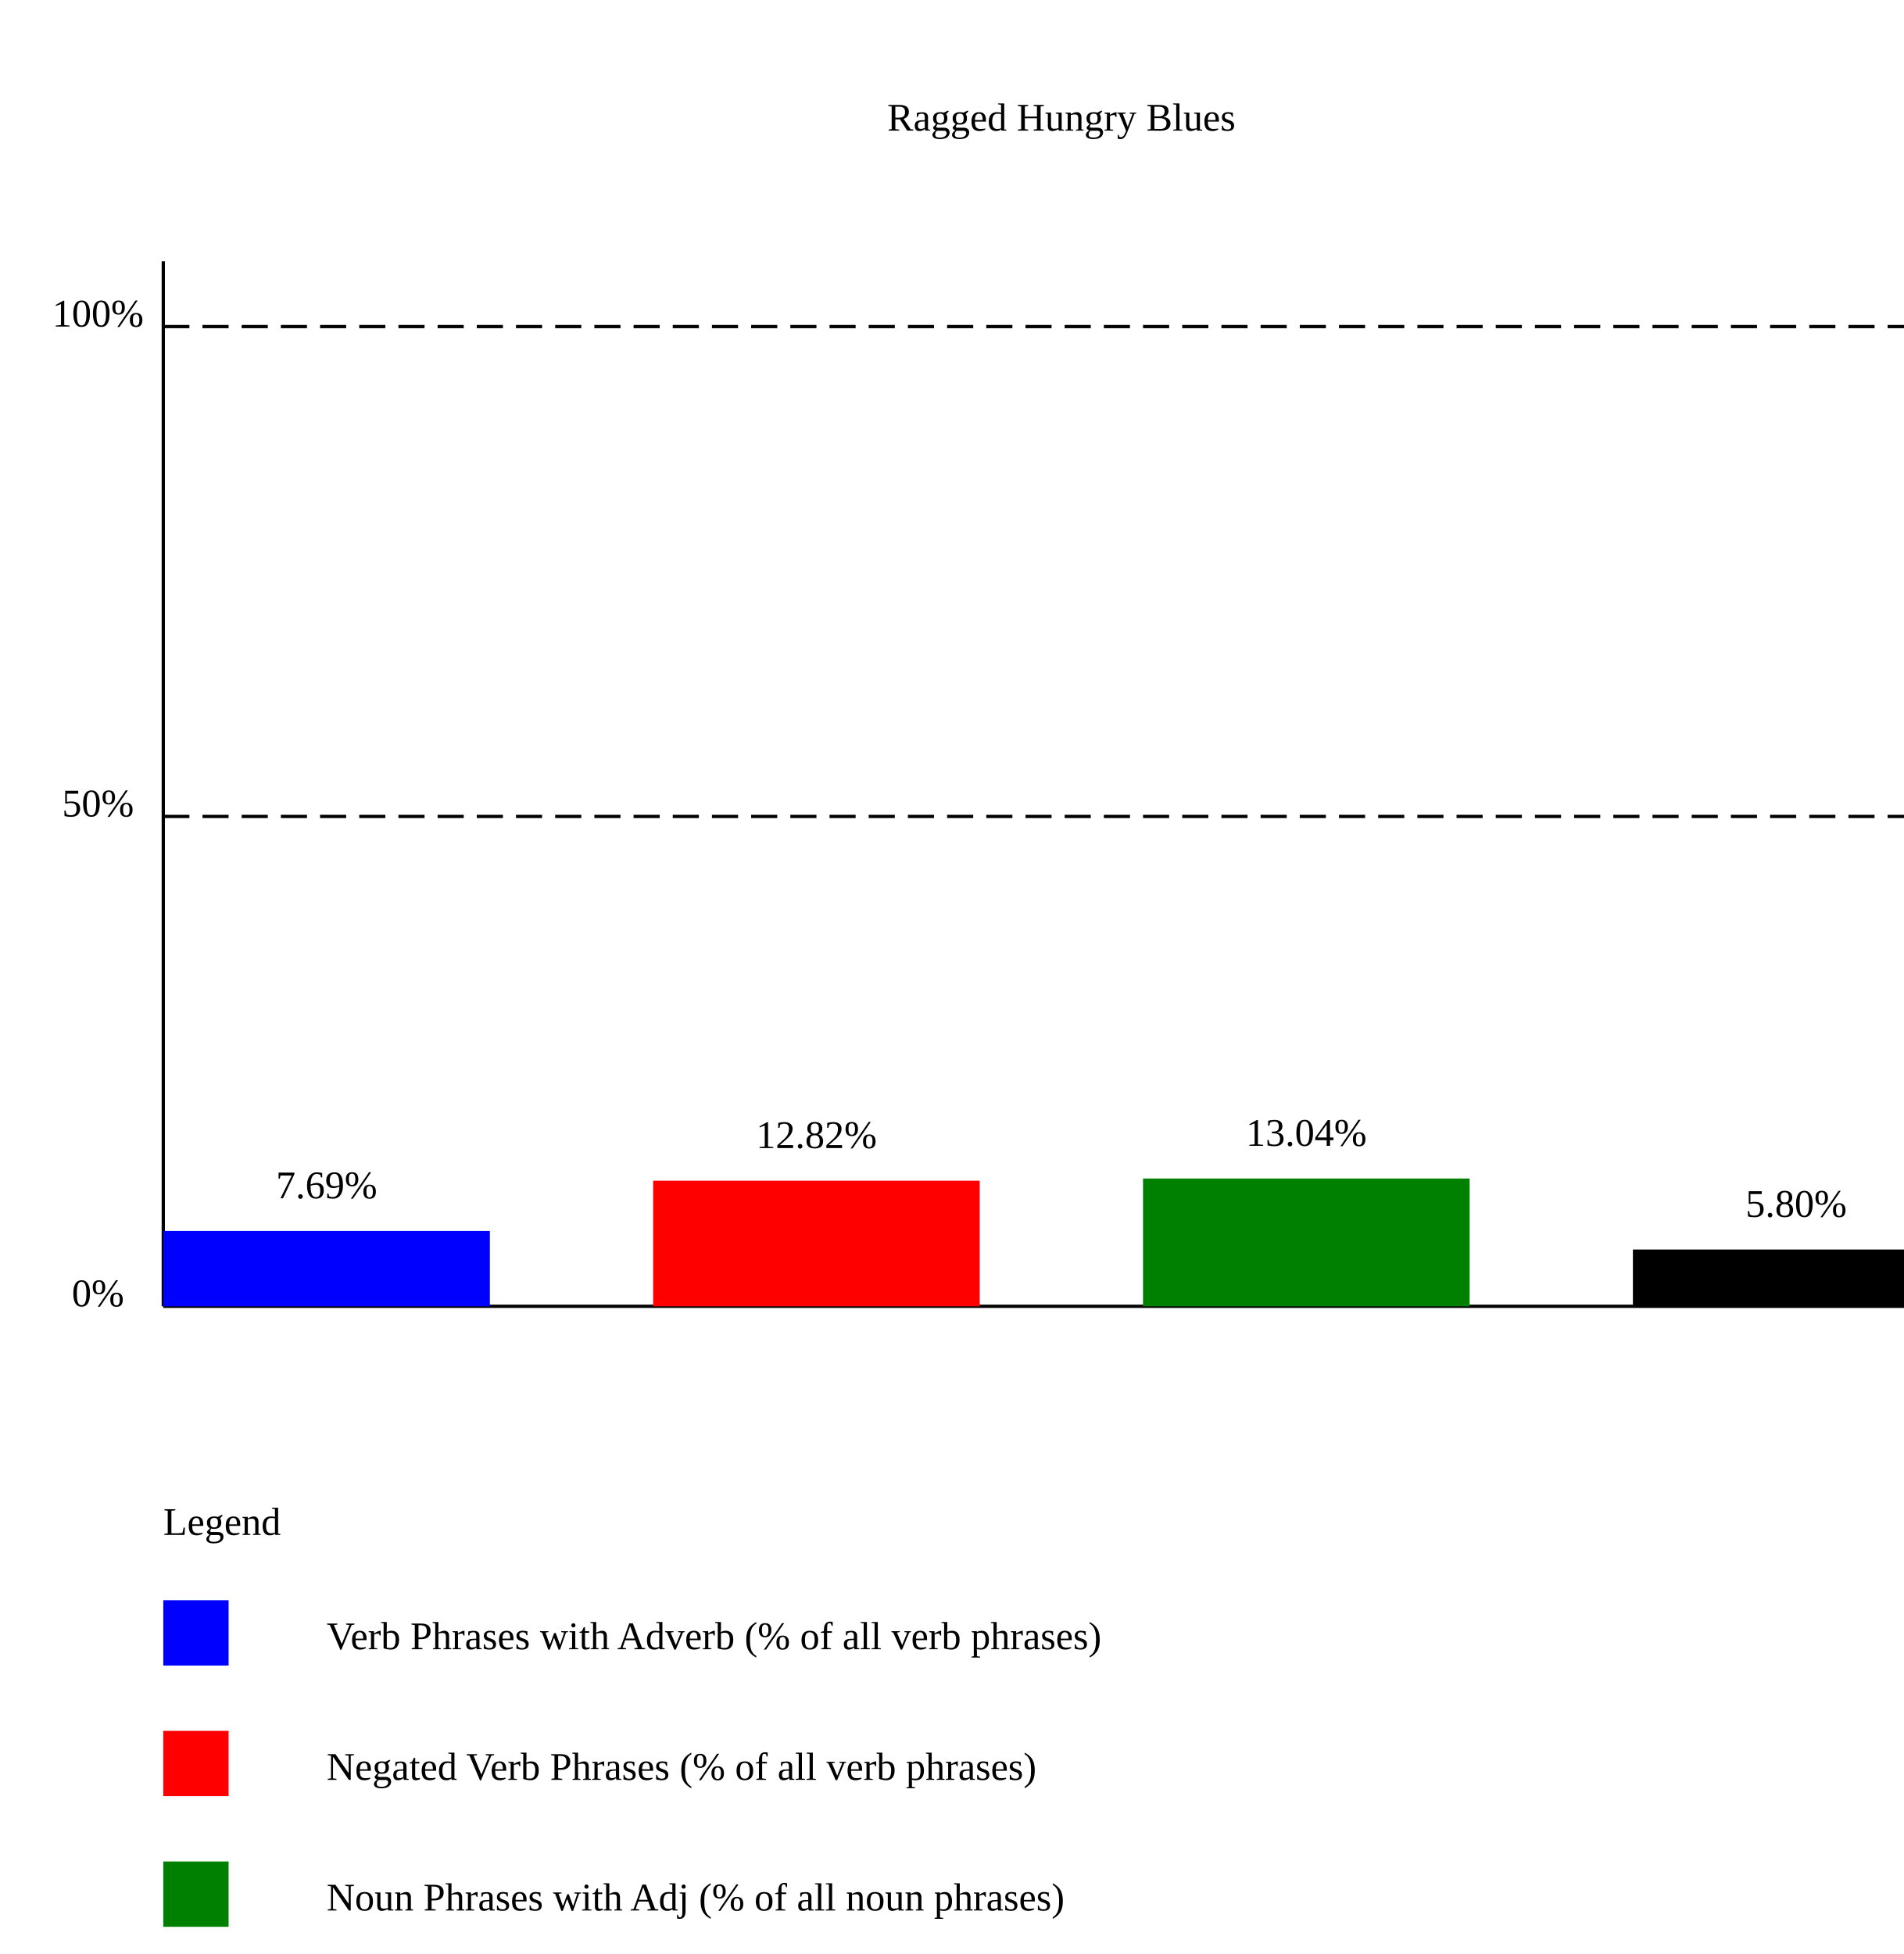
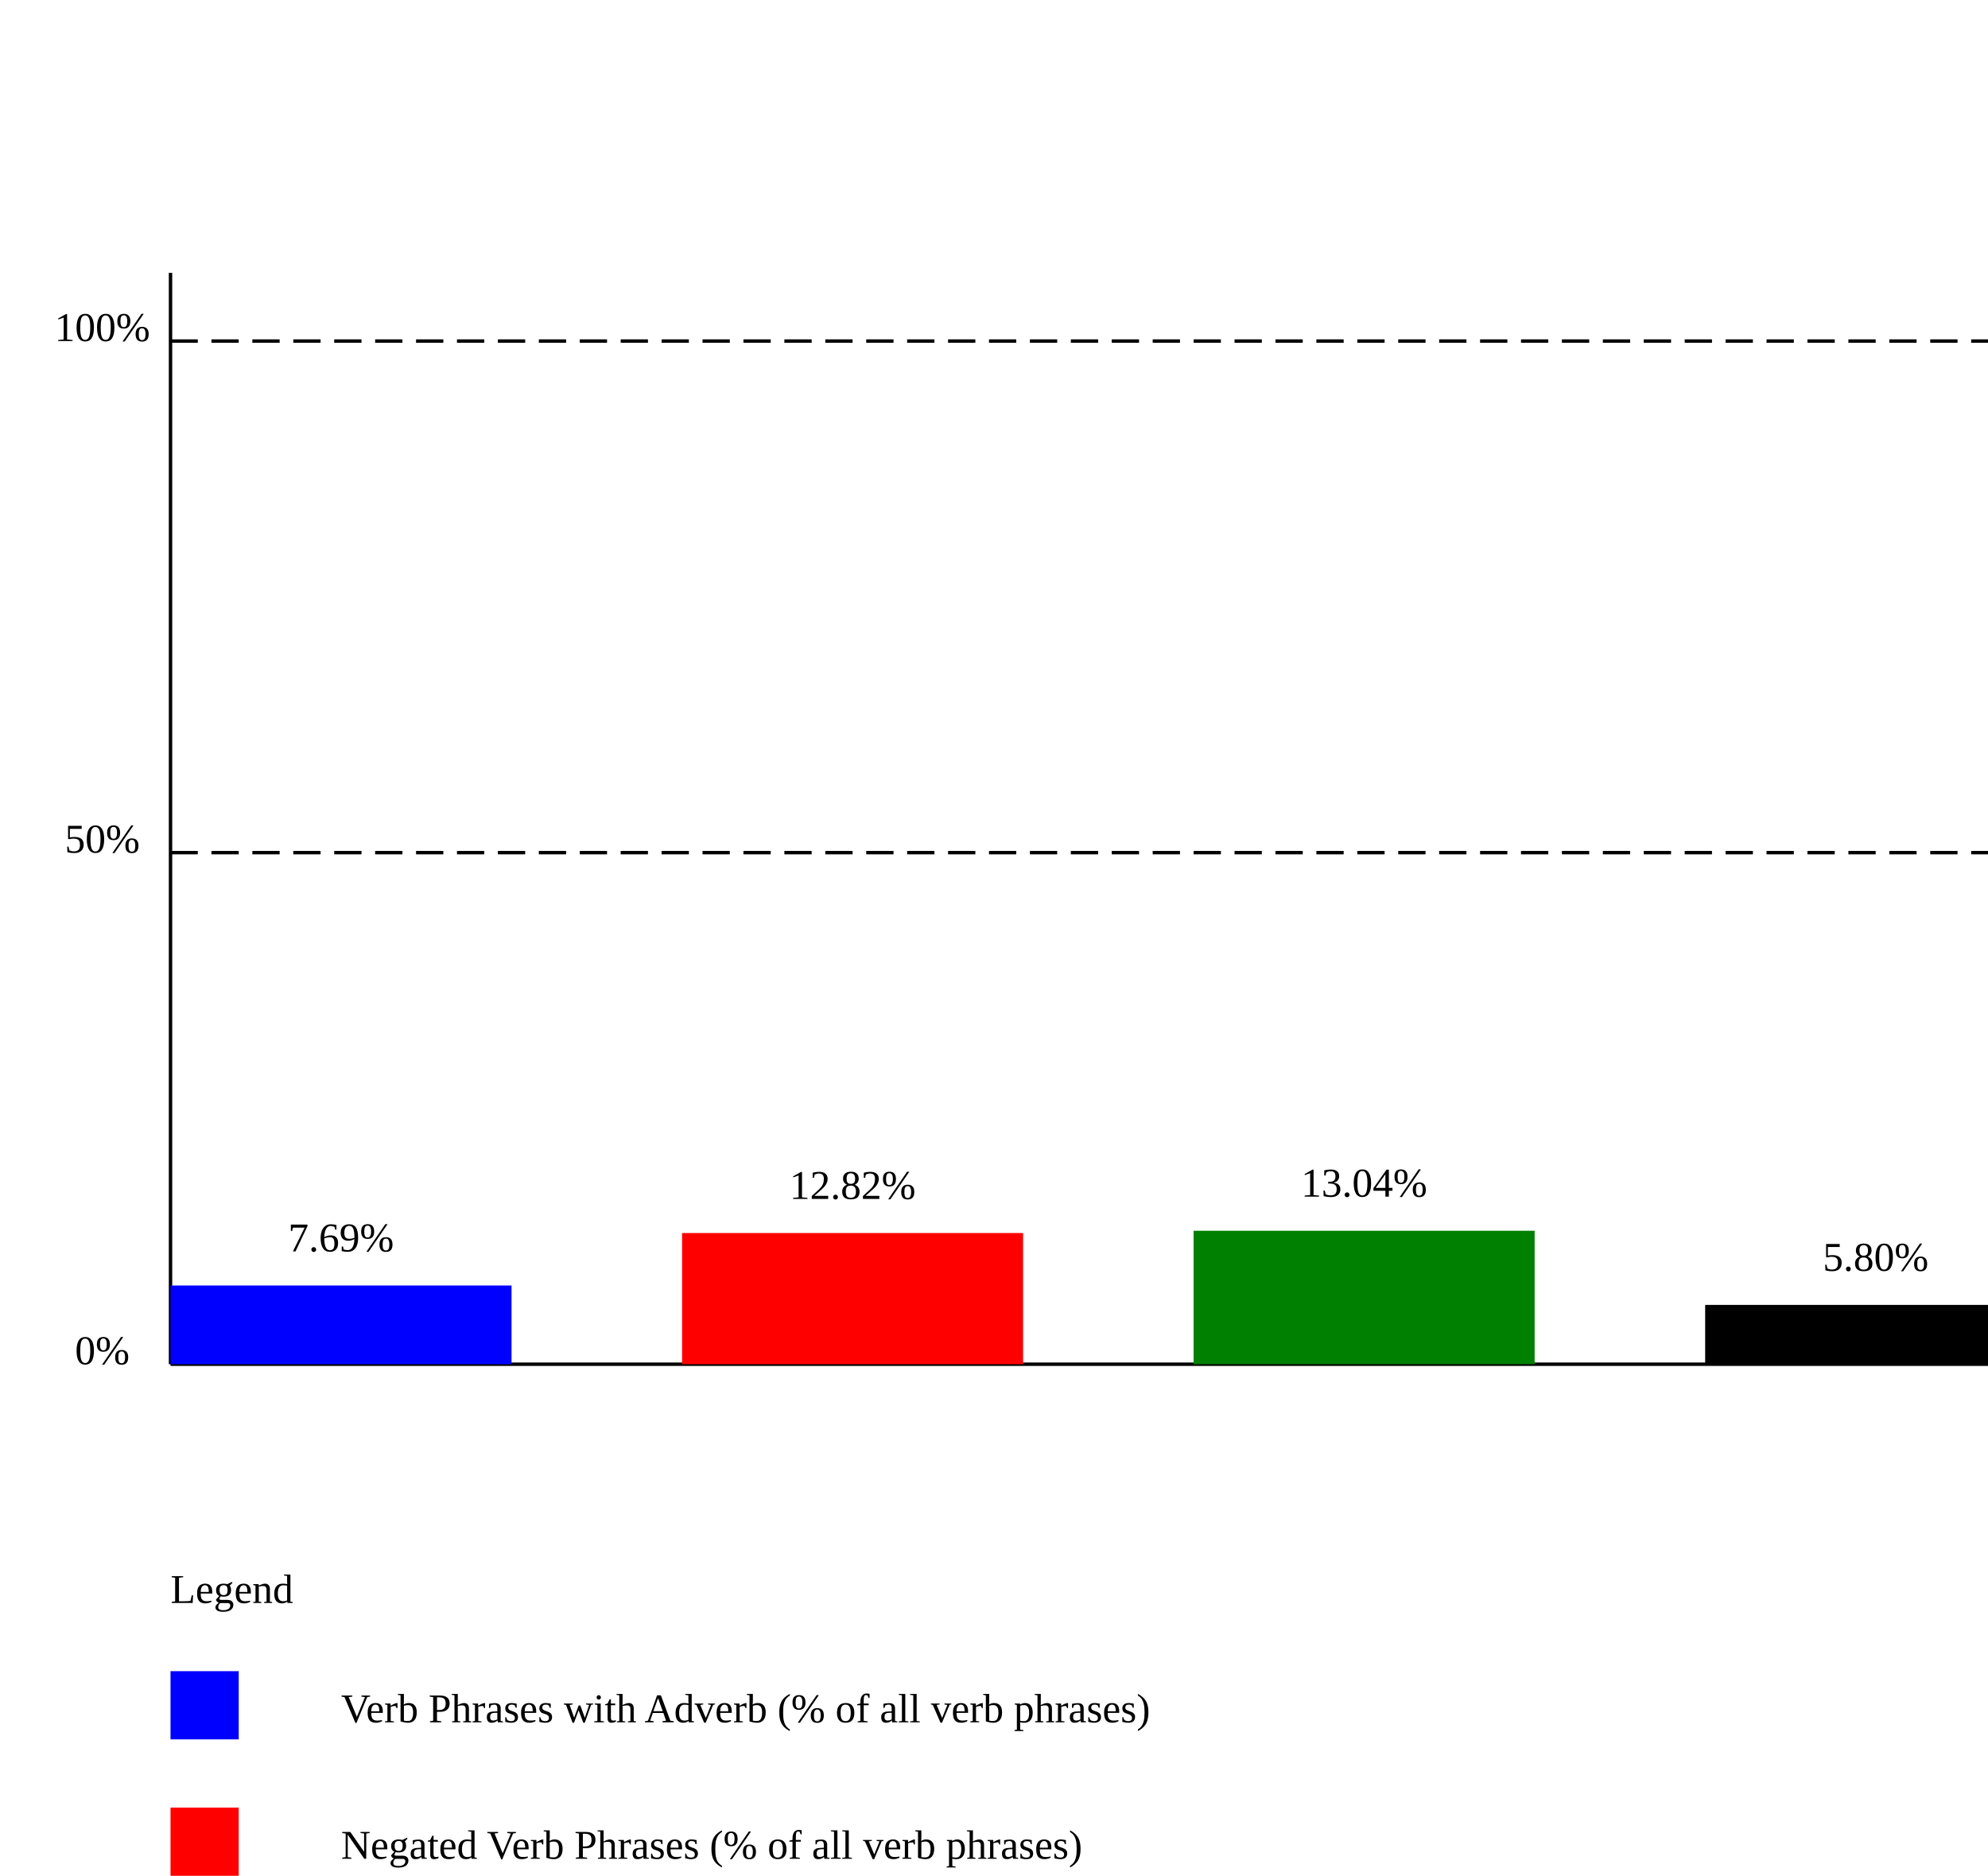
<svg xmlns="http://www.w3.org/2000/svg" width="100%" height="100%">
-   <text x="325" y="40" text-anchor="middle">Ragged Hungry Blues</text>
  <line x1="50" y1="400" x2="600" y2="400" style="stroke:rgb(0,0,0);stroke-width:1" />
  <line x1="50" y1="400" x2="50" y2="80" style="stroke:rgb(0,0,0);stroke-width:1" />
  <text x="30" y="400" text-anchor="middle">0%</text>
  <text x="30" y="250" text-anchor="middle">50%</text>
  <text x="30" y="100" text-anchor="middle">100%</text>
  <line x1="50" y1="250" x2="600" y2="250" style="stroke:rgb(0,0,0);stroke-width:1" stroke-dasharray="8 4" />
  <line x1="50" y1="100" x2="600" y2="100" style="stroke:rgb(0,0,0);stroke-width:1" stroke-dasharray="8 4" />
  <rect x="50" y="376.923" width="100" height="23.077" style="fill:blue" />
  <rect x="200" y="361.538" width="100" height="38.462" style="fill:red" />
  <rect x="350" y="360.87" width="100" height="39.13" style="fill:green" />
  <rect x="500" y="382.609" width="100" height="17.391" style="fill:black" />
  <text x="100" y="366.923" text-anchor="middle">7.69%</text>
  <text x="250" y="351.538" text-anchor="middle">12.82%</text>
  <text x="400" y="350.87" text-anchor="middle">13.04%</text>
  <text x="550" y="372.609" text-anchor="middle">5.80%</text>
  <text x="50" y="470" text-anchor="left">Legend</text>
  <rect x="50" y="490" width="20" height="20" style="fill:blue" />
  <text x="100" y="505" text-anchor="left">Verb Phrases with Adverb (% of all verb phrases)</text>
  <rect x="50" y="530" width="20" height="20" style="fill:red" />
  <text x="100" y="545" text-anchor="left">Negated Verb Phrases (% of all verb phrases)</text>
  <rect x="50" y="570" width="20" height="20" style="fill:green" />
  <text x="100" y="585" text-anchor="left">Noun Phrases with Adj (% of all noun phrases)</text>
  <rect x="50" y="610" width="20" height="20" style="fill:black" />
  <text x="100" y="625" text-anchor="left">Negated Noun Phrases (% of all noun phrases)</text>
</svg>
